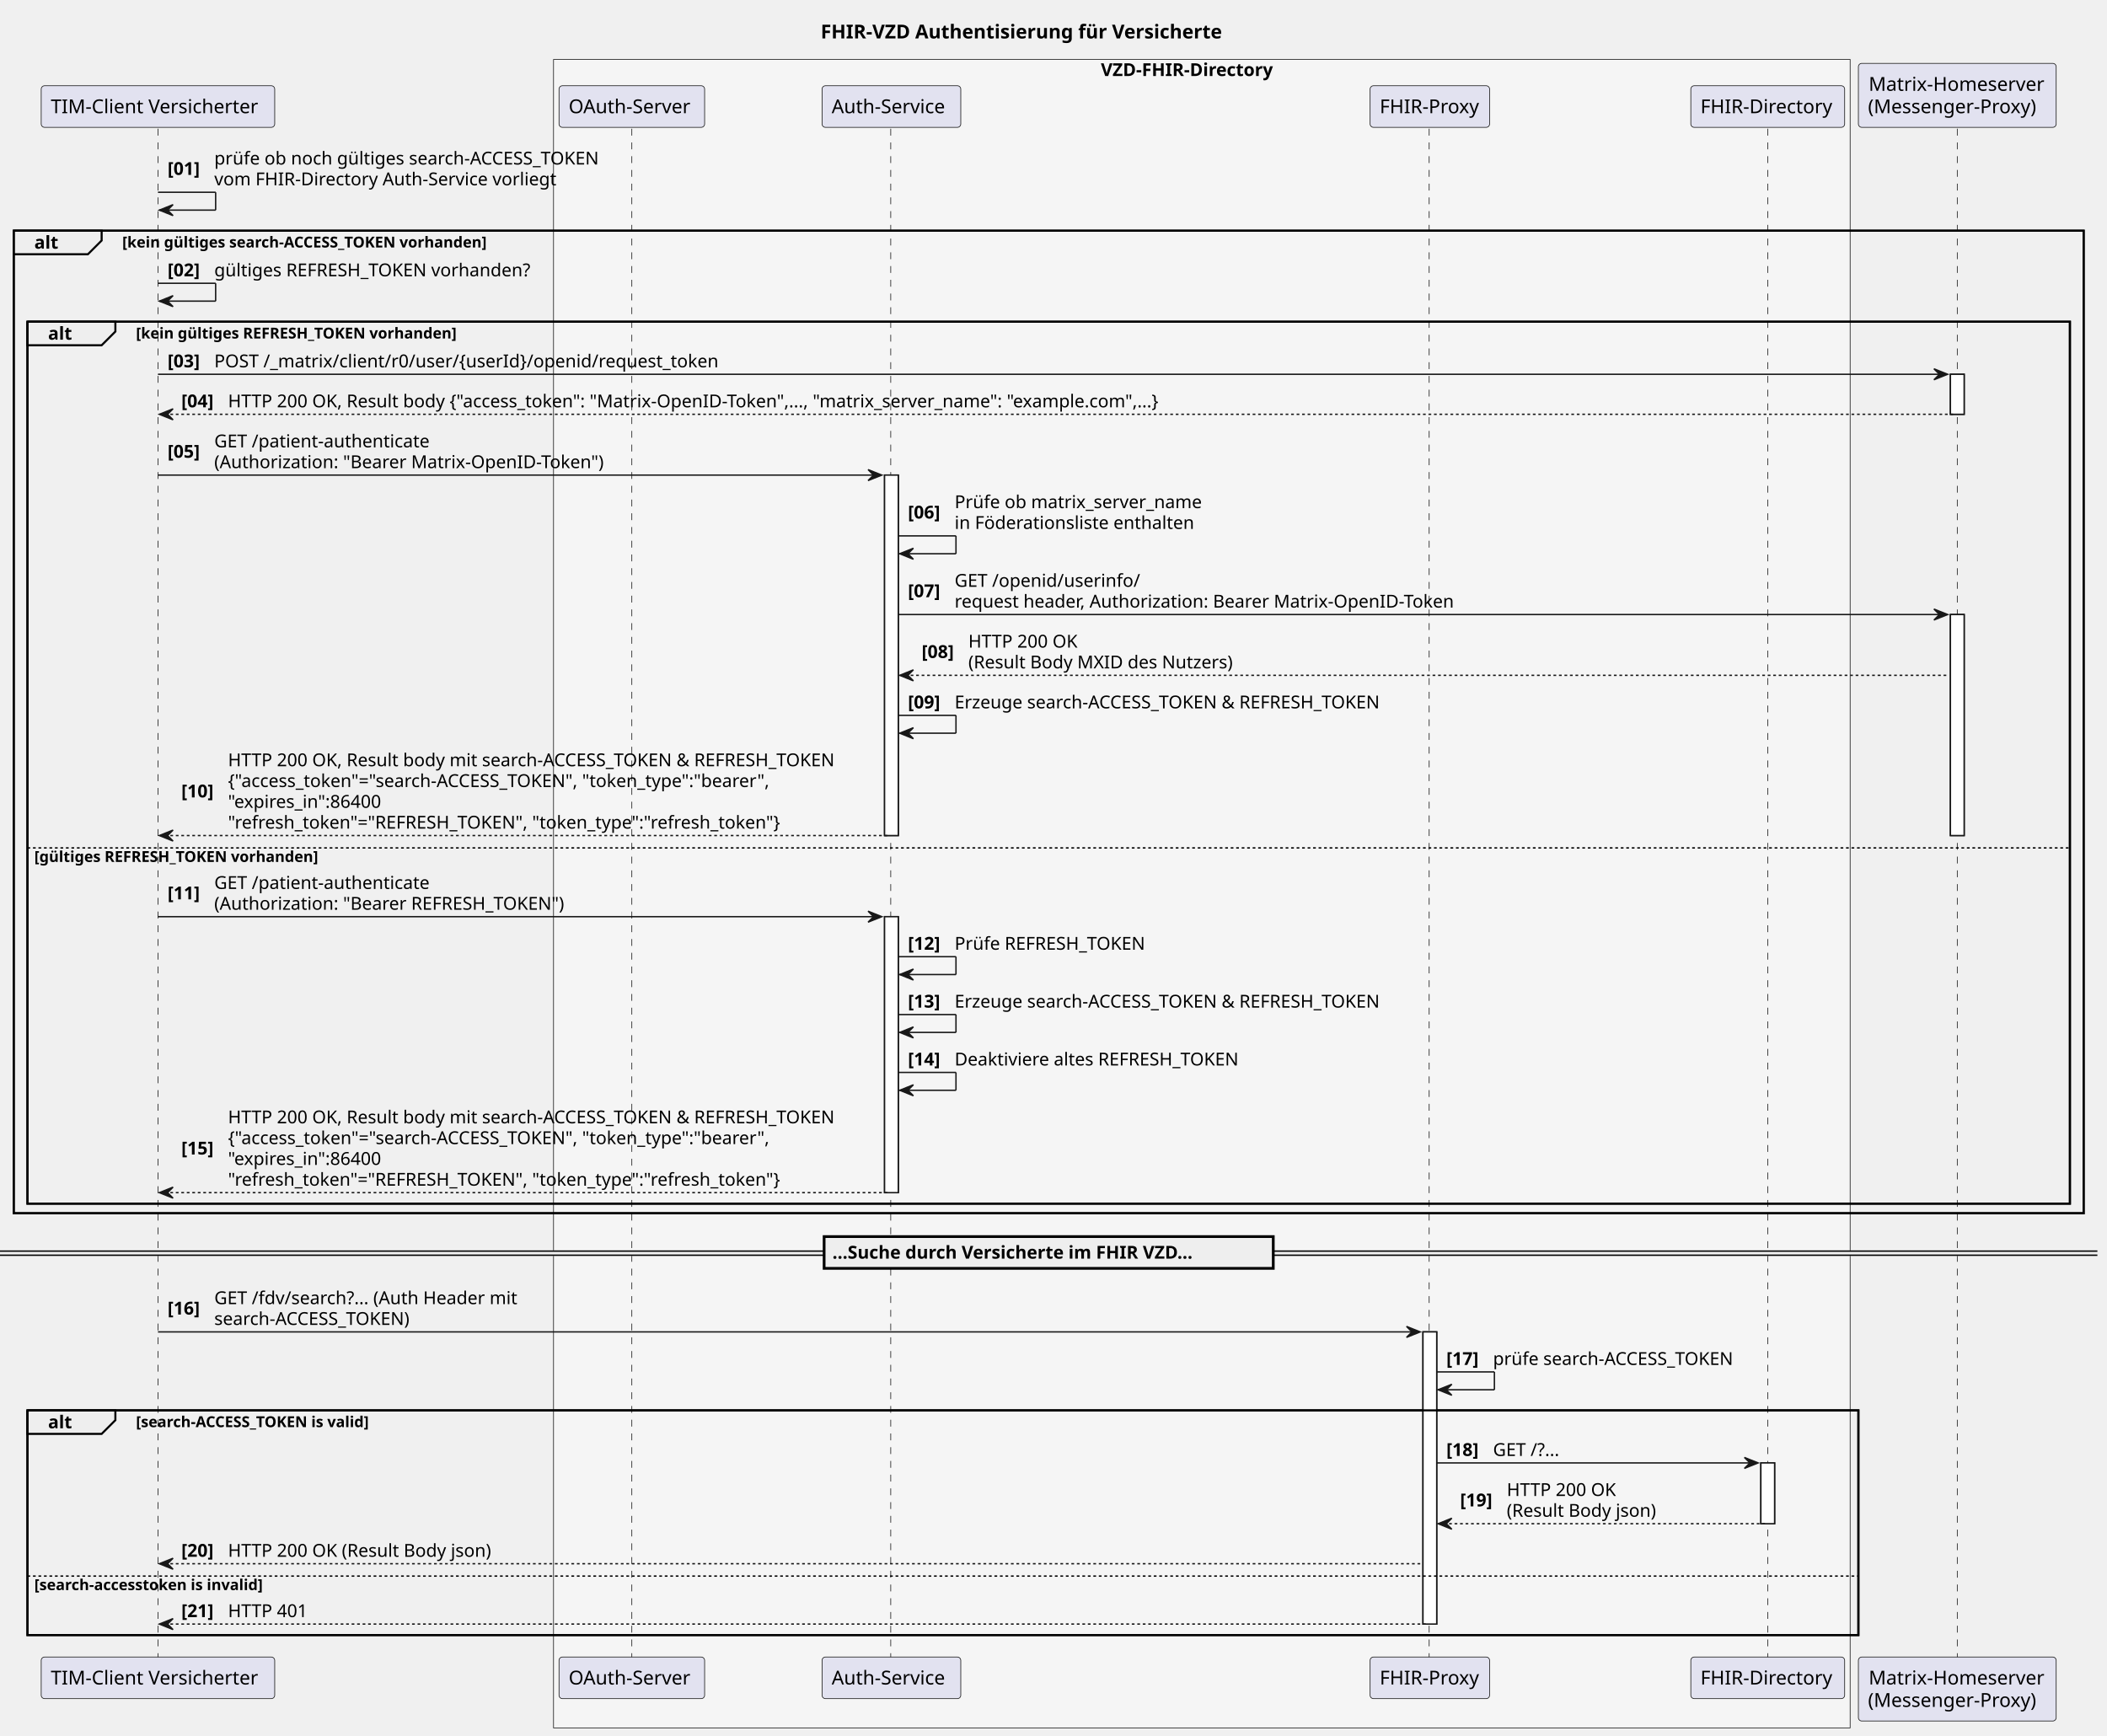
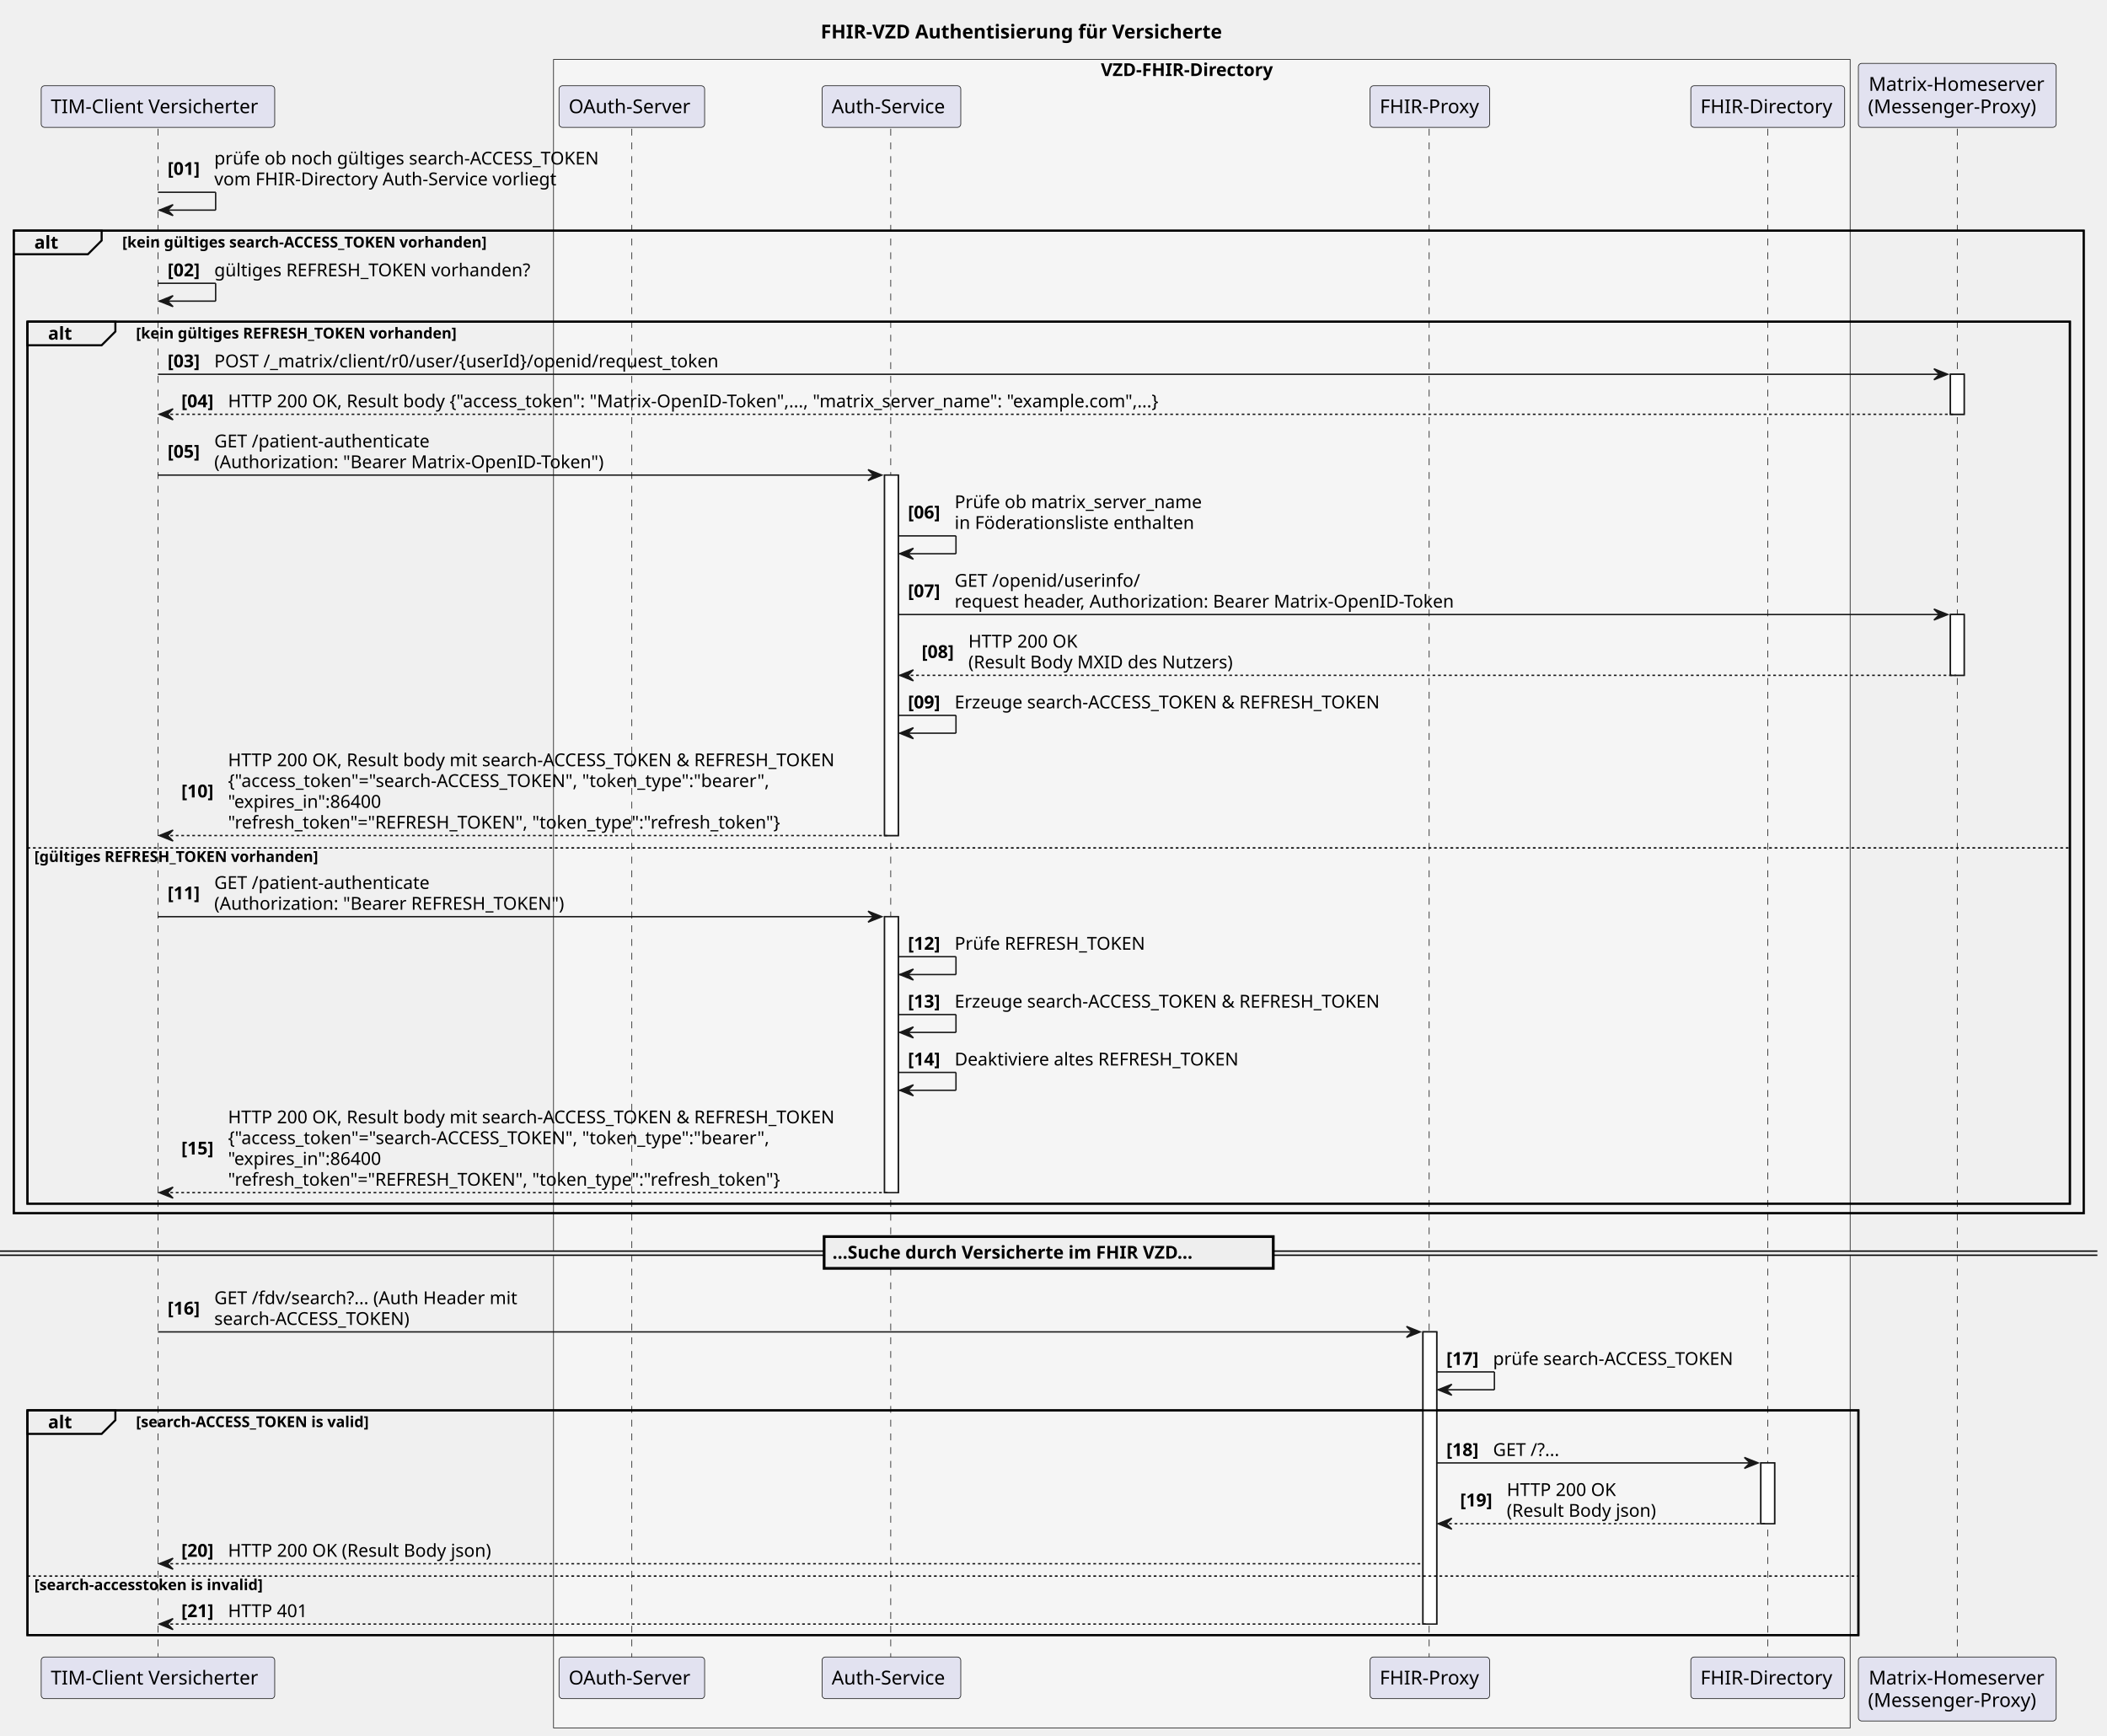
<svg xmlns="http://www.w3.org/2000/svg" contentStyleType="text/css" height="1264px" preserveAspectRatio="none" style="width:1534px;height:1264px;background:#FFFFFF;" version="1.1" viewBox="0 0 1534 1264" width="1534px" zoomAndPan="magnify">
  <defs />
  <g>
    <text fill="#000000" font-family="sans-serif" font-size="14" font-weight="bold" lengthAdjust="spacing" textLength="331" x="597.5" y="27.995">FHIR-VZD Authentisierung für Versicherte</text>
    <rect fill="#F5F5F5" height="1214.812" style="stroke:#181818;stroke-width:0.5;" width="944" x="403" y="43.297" />
    <text fill="#000000" font-family="sans-serif" font-size="13" font-weight="bold" lengthAdjust="spacing" textLength="142" x="801.5" y="55.364">VZD-FHIR-Directory</text>
    <rect fill="#FFFFFF" height="262.461" style="stroke:#181818;stroke-width:1.0;" width="10" x="644" y="345.922" />
    <rect fill="#FFFFFF" height="200.93" style="stroke:#181818;stroke-width:1.0;" width="10" x="644" y="667.453" />
    <rect fill="#FFFFFF" height="212.734" style="stroke:#181818;stroke-width:1.0;" width="10" x="1036" y="969.781" />
    <rect fill="#FFFFFF" height="44.266" style="stroke:#181818;stroke-width:1.0;" width="10" x="1282" y="1065.18" />
    <rect fill="#FFFFFF" height="29.133" style="stroke:#181818;stroke-width:1.0;" width="10" x="1420" y="272.523" />
-     <rect fill="#FFFFFF" height="160.93" style="stroke:#181818;stroke-width:1.0;" width="10" x="1420" y="447.453" />
+     <rect fill="#FFFFFF" height="44.266" style="stroke:#181818;stroke-width:1.0;" width="10" x="1420" y="447.453" />
    <rect fill="none" height="715.391" style="stroke:#000000;stroke-width:1.5;" width="1507" x="10" y="167.992" />
    <rect fill="none" height="642.125" style="stroke:#000000;stroke-width:1.5;" width="1487" x="20" y="234.258" />
    <rect fill="none" height="163.602" style="stroke:#000000;stroke-width:1.5;" width="1333" x="20" y="1026.914" />
    <line style="stroke:#181818;stroke-width:0.5;stroke-dasharray:5.0,5.0;" x1="115" x2="115" y1="93.727" y2="1207.516" />
    <line style="stroke:#181818;stroke-width:0.5;stroke-dasharray:5.0,5.0;" x1="460" x2="460" y1="93.727" y2="1207.516" />
    <line style="stroke:#181818;stroke-width:0.5;stroke-dasharray:5.0,5.0;" x1="648.5" x2="648.5" y1="93.727" y2="1207.516" />
    <line style="stroke:#181818;stroke-width:0.5;stroke-dasharray:5.0,5.0;" x1="1040.5" x2="1040.5" y1="93.727" y2="1207.516" />
    <line style="stroke:#181818;stroke-width:0.5;stroke-dasharray:5.0,5.0;" x1="1287" x2="1287" y1="93.727" y2="1207.516" />
    <line style="stroke:#181818;stroke-width:0.5;stroke-dasharray:5.0,5.0;" x1="1425" x2="1425" y1="93.727" y2="1207.516" />
    <rect fill="#E2E2F0" height="30.297" rx="2.5" ry="2.5" style="stroke:#181818;stroke-width:0.5;" width="170" x="30" y="62.43" />
    <text fill="#000000" font-family="sans-serif" font-size="14" lengthAdjust="spacing" textLength="156" x="37" y="82.425">TIM-Client Versicherter</text>
    <rect fill="#E2E2F0" height="30.297" rx="2.5" ry="2.5" style="stroke:#181818;stroke-width:0.5;" width="170" x="30" y="1206.516" />
    <text fill="#000000" font-family="sans-serif" font-size="14" lengthAdjust="spacing" textLength="156" x="37" y="1226.511">TIM-Client Versicherter</text>
    <rect fill="#E2E2F0" height="30.297" rx="2.5" ry="2.5" style="stroke:#181818;stroke-width:0.5;" width="106" x="407" y="62.43" />
    <text fill="#000000" font-family="sans-serif" font-size="14" lengthAdjust="spacing" textLength="92" x="414" y="82.425">OAuth-Server</text>
    <rect fill="#E2E2F0" height="30.297" rx="2.5" ry="2.5" style="stroke:#181818;stroke-width:0.5;" width="106" x="407" y="1206.516" />
    <text fill="#000000" font-family="sans-serif" font-size="14" lengthAdjust="spacing" textLength="92" x="414" y="1226.511">OAuth-Server</text>
    <rect fill="#E2E2F0" height="30.297" rx="2.5" ry="2.5" style="stroke:#181818;stroke-width:0.5;" width="101" x="598.5" y="62.43" />
    <text fill="#000000" font-family="sans-serif" font-size="14" lengthAdjust="spacing" textLength="87" x="605.5" y="82.425">Auth-Service</text>
    <rect fill="#E2E2F0" height="30.297" rx="2.5" ry="2.5" style="stroke:#181818;stroke-width:0.5;" width="101" x="598.5" y="1206.516" />
    <text fill="#000000" font-family="sans-serif" font-size="14" lengthAdjust="spacing" textLength="87" x="605.5" y="1226.511">Auth-Service</text>
    <rect fill="#E2E2F0" height="30.297" rx="2.5" ry="2.5" style="stroke:#181818;stroke-width:0.5;" width="87" x="997.5" y="62.43" />
    <text fill="#000000" font-family="sans-serif" font-size="14" lengthAdjust="spacing" textLength="73" x="1004.5" y="82.425">FHIR-Proxy</text>
    <rect fill="#E2E2F0" height="30.297" rx="2.5" ry="2.5" style="stroke:#181818;stroke-width:0.5;" width="87" x="997.5" y="1206.516" />
    <text fill="#000000" font-family="sans-serif" font-size="14" lengthAdjust="spacing" textLength="73" x="1004.5" y="1226.511">FHIR-Proxy</text>
    <rect fill="#E2E2F0" height="30.297" rx="2.5" ry="2.5" style="stroke:#181818;stroke-width:0.5;" width="112" x="1231" y="62.43" />
    <text fill="#000000" font-family="sans-serif" font-size="14" lengthAdjust="spacing" textLength="98" x="1238" y="82.425">FHIR-Directory</text>
    <rect fill="#E2E2F0" height="30.297" rx="2.5" ry="2.5" style="stroke:#181818;stroke-width:0.5;" width="112" x="1231" y="1206.516" />
    <text fill="#000000" font-family="sans-serif" font-size="14" lengthAdjust="spacing" textLength="98" x="1238" y="1226.511">FHIR-Directory</text>
    <rect fill="#E2E2F0" height="46.594" rx="2.5" ry="2.5" style="stroke:#181818;stroke-width:0.5;" width="144" x="1353" y="46.133" />
    <text fill="#000000" font-family="sans-serif" font-size="14" lengthAdjust="spacing" textLength="129" x="1360.5" y="66.128">Matrix-Homeserver</text>
    <text fill="#000000" font-family="sans-serif" font-size="14" lengthAdjust="spacing" textLength="130" x="1360" y="82.425">(Messenger-Proxy)</text>
    <rect fill="#E2E2F0" height="46.594" rx="2.5" ry="2.5" style="stroke:#181818;stroke-width:0.5;" width="144" x="1353" y="1206.516" />
    <text fill="#000000" font-family="sans-serif" font-size="14" lengthAdjust="spacing" textLength="129" x="1360.5" y="1226.511">Matrix-Homeserver</text>
    <text fill="#000000" font-family="sans-serif" font-size="14" lengthAdjust="spacing" textLength="130" x="1360" y="1242.808">(Messenger-Proxy)</text>
    <rect fill="#FFFFFF" height="262.461" style="stroke:#181818;stroke-width:1.0;" width="10" x="644" y="345.922" />
    <rect fill="#FFFFFF" height="200.93" style="stroke:#181818;stroke-width:1.0;" width="10" x="644" y="667.453" />
    <rect fill="#FFFFFF" height="212.734" style="stroke:#181818;stroke-width:1.0;" width="10" x="1036" y="969.781" />
    <rect fill="#FFFFFF" height="44.266" style="stroke:#181818;stroke-width:1.0;" width="10" x="1282" y="1065.18" />
    <rect fill="#FFFFFF" height="29.133" style="stroke:#181818;stroke-width:1.0;" width="10" x="1420" y="272.523" />
-     <rect fill="#FFFFFF" height="160.93" style="stroke:#181818;stroke-width:1.0;" width="10" x="1420" y="447.453" />
+     <rect fill="#FFFFFF" height="44.266" style="stroke:#181818;stroke-width:1.0;" width="10" x="1420" y="447.453" />
    <line style="stroke:#181818;stroke-width:1.0;" x1="115" x2="157" y1="139.992" y2="139.992" />
    <line style="stroke:#181818;stroke-width:1.0;" x1="157" x2="157" y1="139.992" y2="152.992" />
    <line style="stroke:#181818;stroke-width:1.0;" x1="116" x2="157" y1="152.992" y2="152.992" />
    <polygon fill="#181818" points="126,148.992,116,152.992,126,156.992,122,152.992" style="stroke:#181818;stroke-width:1.0;" />
    <text fill="#000000" font-family="sans-serif" font-size="13" font-weight="bold" lengthAdjust="spacing" textLength="30" x="122" y="127.36">[01]</text>
    <text fill="#000000" font-family="sans-serif" font-size="13" lengthAdjust="spacing" textLength="297" x="156" y="119.793">prüfe ob noch gültiges search-ACCESS_TOKEN</text>
    <text fill="#000000" font-family="sans-serif" font-size="13" lengthAdjust="spacing" textLength="260" x="156" y="134.926">vom FHIR-Directory Auth-Service vorliegt</text>
    <path d="M10,167.992 L74,167.992 L74,175.125 L64,185.125 L10,185.125 L10,167.992 " fill="#EEEEEE" style="stroke:#000000;stroke-width:1.5;" />
    <rect fill="none" height="715.391" style="stroke:#000000;stroke-width:1.5;" width="1507" x="10" y="167.992" />
    <text fill="#000000" font-family="sans-serif" font-size="13" font-weight="bold" lengthAdjust="spacing" textLength="19" x="25" y="181.059">alt</text>
    <text fill="#000000" font-family="sans-serif" font-size="11" font-weight="bold" lengthAdjust="spacing" textLength="317" x="89" y="180.203">[kein gültiges search-ACCESS_TOKEN vorhanden]</text>
    <line style="stroke:#181818;stroke-width:1.0;" x1="115" x2="157" y1="206.258" y2="206.258" />
    <line style="stroke:#181818;stroke-width:1.0;" x1="157" x2="157" y1="206.258" y2="219.258" />
    <line style="stroke:#181818;stroke-width:1.0;" x1="116" x2="157" y1="219.258" y2="219.258" />
    <polygon fill="#181818" points="126,215.258,116,219.258,126,223.258,122,219.258" style="stroke:#181818;stroke-width:1.0;" />
    <text fill="#000000" font-family="sans-serif" font-size="13" font-weight="bold" lengthAdjust="spacing" textLength="30" x="122" y="201.192">[02]</text>
    <text fill="#000000" font-family="sans-serif" font-size="13" lengthAdjust="spacing" textLength="241" x="156" y="201.192">gültiges REFRESH_TOKEN vorhanden?</text>
    <path d="M20,234.258 L84,234.258 L84,241.391 L74,251.391 L20,251.391 L20,234.258 " fill="#EEEEEE" style="stroke:#000000;stroke-width:1.5;" />
    <rect fill="none" height="642.125" style="stroke:#000000;stroke-width:1.5;" width="1487" x="20" y="234.258" />
    <text fill="#000000" font-family="sans-serif" font-size="13" font-weight="bold" lengthAdjust="spacing" textLength="19" x="35" y="247.325">alt</text>
    <text fill="#000000" font-family="sans-serif" font-size="11" font-weight="bold" lengthAdjust="spacing" textLength="276" x="99" y="246.468">[kein gültiges REFRESH_TOKEN vorhanden]</text>
    <polygon fill="#181818" points="1408,268.523,1418,272.523,1408,276.523,1412,272.523" style="stroke:#181818;stroke-width:1.0;" />
    <line style="stroke:#181818;stroke-width:1.0;" x1="115" x2="1414" y1="272.523" y2="272.523" />
    <text fill="#000000" font-family="sans-serif" font-size="13" font-weight="bold" lengthAdjust="spacing" textLength="30" x="122" y="267.457">[03]</text>
    <text fill="#000000" font-family="sans-serif" font-size="13" lengthAdjust="spacing" textLength="379" x="156" y="267.457">POST /_matrix/client/r0/user/{userId}/openid/request_token</text>
    <polygon fill="#181818" points="126,297.656,116,301.656,126,305.656,122,301.656" style="stroke:#181818;stroke-width:1.0;" />
    <line style="stroke:#181818;stroke-width:1.0;stroke-dasharray:2.0,2.0;" x1="120" x2="1424" y1="301.656" y2="301.656" />
    <text fill="#000000" font-family="sans-serif" font-size="13" font-weight="bold" lengthAdjust="spacing" textLength="30" x="132" y="296.59">[04]</text>
    <text fill="#000000" font-family="sans-serif" font-size="13" lengthAdjust="spacing" textLength="720" x="166" y="296.59">HTTP 200 OK, Result body {"access_token": "Matrix-OpenID-Token",..., "matrix_server_name": "example.com",...}</text>
    <polygon fill="#181818" points="632,341.922,642,345.922,632,349.922,636,345.922" style="stroke:#181818;stroke-width:1.0;" />
    <line style="stroke:#181818;stroke-width:1.0;" x1="115" x2="638" y1="345.922" y2="345.922" />
    <text fill="#000000" font-family="sans-serif" font-size="13" font-weight="bold" lengthAdjust="spacing" textLength="30" x="122" y="333.29">[05]</text>
    <text fill="#000000" font-family="sans-serif" font-size="13" lengthAdjust="spacing" textLength="164" x="156" y="325.723">GET /patient-authenticate</text>
    <text fill="#000000" font-family="sans-serif" font-size="13" lengthAdjust="spacing" textLength="294" x="156" y="340.856">(Authorization: "Bearer Matrix-OpenID-Token")</text>
    <line style="stroke:#181818;stroke-width:1.0;" x1="654" x2="696" y1="390.188" y2="390.188" />
    <line style="stroke:#181818;stroke-width:1.0;" x1="696" x2="696" y1="390.188" y2="403.188" />
    <line style="stroke:#181818;stroke-width:1.0;" x1="655" x2="696" y1="403.188" y2="403.188" />
    <polygon fill="#181818" points="665,399.188,655,403.188,665,407.188,661,403.188" style="stroke:#181818;stroke-width:1.0;" />
    <text fill="#000000" font-family="sans-serif" font-size="13" font-weight="bold" lengthAdjust="spacing" textLength="30" x="661" y="377.555">[06]</text>
    <text fill="#000000" font-family="sans-serif" font-size="13" lengthAdjust="spacing" textLength="189" x="695" y="369.989">Prüfe ob matrix_server_name</text>
    <text fill="#000000" font-family="sans-serif" font-size="13" lengthAdjust="spacing" textLength="181" x="695" y="385.122">in Föderationsliste enthalten</text>
    <polygon fill="#181818" points="1408,443.453,1418,447.453,1408,451.453,1412,447.453" style="stroke:#181818;stroke-width:1.0;" />
    <line style="stroke:#181818;stroke-width:1.0;" x1="654" x2="1414" y1="447.453" y2="447.453" />
    <text fill="#000000" font-family="sans-serif" font-size="13" font-weight="bold" lengthAdjust="spacing" textLength="30" x="661" y="434.821">[07]</text>
    <text fill="#000000" font-family="sans-serif" font-size="13" lengthAdjust="spacing" textLength="135" x="695" y="427.254">GET /openid/userinfo/</text>
    <text fill="#000000" font-family="sans-serif" font-size="13" lengthAdjust="spacing" textLength="380" x="695" y="442.387">request header, Authorization: Bearer Matrix-OpenID-Token</text>
    <polygon fill="#181818" points="665,487.719,655,491.719,665,495.719,661,491.719" style="stroke:#181818;stroke-width:1.0;" />
-     <line style="stroke:#181818;stroke-width:1.0;stroke-dasharray:2.0,2.0;" x1="659" x2="1419" y1="491.719" y2="491.719" />
+     <line style="stroke:#181818;stroke-width:1.0;stroke-dasharray:2.0,2.0;" x1="659" x2="1424" y1="491.719" y2="491.719" />
    <text fill="#000000" font-family="sans-serif" font-size="13" font-weight="bold" lengthAdjust="spacing" textLength="30" x="671" y="479.086">[08]</text>
    <text fill="#000000" font-family="sans-serif" font-size="13" lengthAdjust="spacing" textLength="82" x="705" y="471.52">HTTP 200 OK</text>
    <text fill="#000000" font-family="sans-serif" font-size="13" lengthAdjust="spacing" textLength="202" x="705" y="486.653">(Result Body MXID des Nutzers)</text>
    <line style="stroke:#181818;stroke-width:1.0;" x1="654" x2="696" y1="520.852" y2="520.852" />
    <line style="stroke:#181818;stroke-width:1.0;" x1="696" x2="696" y1="520.852" y2="533.852" />
    <line style="stroke:#181818;stroke-width:1.0;" x1="655" x2="696" y1="533.852" y2="533.852" />
    <polygon fill="#181818" points="665,529.852,655,533.852,665,537.852,661,533.852" style="stroke:#181818;stroke-width:1.0;" />
    <text fill="#000000" font-family="sans-serif" font-size="13" font-weight="bold" lengthAdjust="spacing" textLength="30" x="661" y="515.786">[09]</text>
    <text fill="#000000" font-family="sans-serif" font-size="13" lengthAdjust="spacing" textLength="334" x="695" y="515.786">Erzeuge search-ACCESS_TOKEN &amp; REFRESH_TOKEN</text>
    <polygon fill="#181818" points="126,604.383,116,608.383,126,612.383,122,608.383" style="stroke:#181818;stroke-width:1.0;" />
    <line style="stroke:#181818;stroke-width:1.0;stroke-dasharray:2.0,2.0;" x1="120" x2="648" y1="608.383" y2="608.383" />
    <text fill="#000000" font-family="sans-serif" font-size="13" font-weight="bold" lengthAdjust="spacing" textLength="30" x="132" y="580.618">[10]</text>
    <text fill="#000000" font-family="sans-serif" font-size="13" lengthAdjust="spacing" textLength="471" x="166" y="557.918">HTTP 200 OK, Result body mit search-ACCESS_TOKEN &amp; REFRESH_TOKEN</text>
    <text fill="#000000" font-family="sans-serif" font-size="13" lengthAdjust="spacing" textLength="426" x="166" y="573.051">{"access_token"="search-ACCESS_TOKEN", "token_type":"bearer",</text>
    <text fill="#000000" font-family="sans-serif" font-size="13" lengthAdjust="spacing" textLength="118" x="166" y="588.184">"expires_in":86400</text>
    <text fill="#000000" font-family="sans-serif" font-size="13" lengthAdjust="spacing" textLength="426" x="166" y="603.317">"refresh_token"="REFRESH_TOKEN", "token_type":"refresh_token"}</text>
    <line style="stroke:#000000;stroke-width:1.0;stroke-dasharray:2.0,2.0;" x1="20" x2="1507" y1="617.383" y2="617.383" />
    <text fill="#000000" font-family="sans-serif" font-size="11" font-weight="bold" lengthAdjust="spacing" textLength="245" x="25" y="627.593">[gültiges REFRESH_TOKEN vorhanden]</text>
    <polygon fill="#181818" points="632,663.453,642,667.453,632,671.453,636,667.453" style="stroke:#181818;stroke-width:1.0;" />
    <line style="stroke:#181818;stroke-width:1.0;" x1="115" x2="638" y1="667.453" y2="667.453" />
    <text fill="#000000" font-family="sans-serif" font-size="13" font-weight="bold" lengthAdjust="spacing" textLength="30" x="122" y="654.821">[11]</text>
    <text fill="#000000" font-family="sans-serif" font-size="13" lengthAdjust="spacing" textLength="164" x="156" y="647.254">GET /patient-authenticate</text>
    <text fill="#000000" font-family="sans-serif" font-size="13" lengthAdjust="spacing" textLength="268" x="156" y="662.387">(Authorization: "Bearer REFRESH_TOKEN")</text>
    <line style="stroke:#181818;stroke-width:1.0;" x1="654" x2="696" y1="696.586" y2="696.586" />
    <line style="stroke:#181818;stroke-width:1.0;" x1="696" x2="696" y1="696.586" y2="709.586" />
    <line style="stroke:#181818;stroke-width:1.0;" x1="655" x2="696" y1="709.586" y2="709.586" />
    <polygon fill="#181818" points="665,705.586,655,709.586,665,713.586,661,709.586" style="stroke:#181818;stroke-width:1.0;" />
    <text fill="#000000" font-family="sans-serif" font-size="13" font-weight="bold" lengthAdjust="spacing" textLength="30" x="661" y="691.52">[12]</text>
    <text fill="#000000" font-family="sans-serif" font-size="13" lengthAdjust="spacing" textLength="145" x="695" y="691.52">Prüfe REFRESH_TOKEN</text>
    <line style="stroke:#181818;stroke-width:1.0;" x1="654" x2="696" y1="738.719" y2="738.719" />
    <line style="stroke:#181818;stroke-width:1.0;" x1="696" x2="696" y1="738.719" y2="751.719" />
    <line style="stroke:#181818;stroke-width:1.0;" x1="655" x2="696" y1="751.719" y2="751.719" />
    <polygon fill="#181818" points="665,747.719,655,751.719,665,755.719,661,751.719" style="stroke:#181818;stroke-width:1.0;" />
    <text fill="#000000" font-family="sans-serif" font-size="13" font-weight="bold" lengthAdjust="spacing" textLength="30" x="661" y="733.653">[13]</text>
    <text fill="#000000" font-family="sans-serif" font-size="13" lengthAdjust="spacing" textLength="334" x="695" y="733.653">Erzeuge search-ACCESS_TOKEN &amp; REFRESH_TOKEN</text>
    <line style="stroke:#181818;stroke-width:1.0;" x1="654" x2="696" y1="780.852" y2="780.852" />
    <line style="stroke:#181818;stroke-width:1.0;" x1="696" x2="696" y1="780.852" y2="793.852" />
    <line style="stroke:#181818;stroke-width:1.0;" x1="655" x2="696" y1="793.852" y2="793.852" />
    <polygon fill="#181818" points="665,789.852,655,793.852,665,797.852,661,793.852" style="stroke:#181818;stroke-width:1.0;" />
    <text fill="#000000" font-family="sans-serif" font-size="13" font-weight="bold" lengthAdjust="spacing" textLength="30" x="661" y="775.786">[14]</text>
    <text fill="#000000" font-family="sans-serif" font-size="13" lengthAdjust="spacing" textLength="219" x="695" y="775.786">Deaktiviere altes REFRESH_TOKEN</text>
    <polygon fill="#181818" points="126,864.383,116,868.383,126,872.383,122,868.383" style="stroke:#181818;stroke-width:1.0;" />
    <line style="stroke:#181818;stroke-width:1.0;stroke-dasharray:2.0,2.0;" x1="120" x2="648" y1="868.383" y2="868.383" />
    <text fill="#000000" font-family="sans-serif" font-size="13" font-weight="bold" lengthAdjust="spacing" textLength="30" x="132" y="840.618">[15]</text>
    <text fill="#000000" font-family="sans-serif" font-size="13" lengthAdjust="spacing" textLength="471" x="166" y="817.918">HTTP 200 OK, Result body mit search-ACCESS_TOKEN &amp; REFRESH_TOKEN</text>
    <text fill="#000000" font-family="sans-serif" font-size="13" lengthAdjust="spacing" textLength="426" x="166" y="833.051">{"access_token"="search-ACCESS_TOKEN", "token_type":"bearer",</text>
    <text fill="#000000" font-family="sans-serif" font-size="13" lengthAdjust="spacing" textLength="118" x="166" y="848.184">"expires_in":86400</text>
    <text fill="#000000" font-family="sans-serif" font-size="13" lengthAdjust="spacing" textLength="426" x="166" y="863.317">"refresh_token"="REFRESH_TOKEN", "token_type":"refresh_token"}</text>
    <rect fill="#EEEEEE" height="3" style="stroke:#EEEEEE;stroke-width:1.0;" width="1527" x="0" y="910.949" />
    <line style="stroke:#000000;stroke-width:1.0;" x1="0" x2="1527" y1="910.949" y2="910.949" />
    <line style="stroke:#000000;stroke-width:1.0;" x1="0" x2="1527" y1="913.949" y2="913.949" />
    <rect fill="#EEEEEE" height="23.133" style="stroke:#000000;stroke-width:2.0;" width="327" x="600" y="900.383" />
    <text fill="#000000" font-family="sans-serif" font-size="13" font-weight="bold" lengthAdjust="spacing" textLength="308" x="606" y="916.45">...Suche durch Versicherte im FHIR VZD...</text>
    <polygon fill="#181818" points="1024,965.781,1034,969.781,1024,973.781,1028,969.781" style="stroke:#181818;stroke-width:1.0;" />
    <line style="stroke:#181818;stroke-width:1.0;" x1="115" x2="1030" y1="969.781" y2="969.781" />
    <text fill="#000000" font-family="sans-serif" font-size="13" font-weight="bold" lengthAdjust="spacing" textLength="30" x="122" y="957.149">[16]</text>
    <text fill="#000000" font-family="sans-serif" font-size="13" lengthAdjust="spacing" textLength="233" x="156" y="949.582">GET /fdv/search?... (Auth Header mit</text>
    <text fill="#000000" font-family="sans-serif" font-size="13" lengthAdjust="spacing" textLength="156" x="156" y="964.715">search-ACCESS_TOKEN)</text>
    <line style="stroke:#181818;stroke-width:1.0;" x1="1046" x2="1088" y1="998.914" y2="998.914" />
    <line style="stroke:#181818;stroke-width:1.0;" x1="1088" x2="1088" y1="998.914" y2="1011.914" />
    <line style="stroke:#181818;stroke-width:1.0;" x1="1047" x2="1088" y1="1011.914" y2="1011.914" />
    <polygon fill="#181818" points="1057,1007.914,1047,1011.914,1057,1015.914,1053,1011.914" style="stroke:#181818;stroke-width:1.0;" />
    <text fill="#000000" font-family="sans-serif" font-size="13" font-weight="bold" lengthAdjust="spacing" textLength="30" x="1053" y="993.848">[17]</text>
    <text fill="#000000" font-family="sans-serif" font-size="13" lengthAdjust="spacing" textLength="188" x="1087" y="993.848">prüfe search-ACCESS_TOKEN</text>
    <path d="M20,1026.914 L84,1026.914 L84,1034.047 L74,1044.047 L20,1044.047 L20,1026.914 " fill="#EEEEEE" style="stroke:#000000;stroke-width:1.5;" />
    <rect fill="none" height="163.602" style="stroke:#000000;stroke-width:1.5;" width="1333" x="20" y="1026.914" />
    <text fill="#000000" font-family="sans-serif" font-size="13" font-weight="bold" lengthAdjust="spacing" textLength="19" x="35" y="1039.981">alt</text>
    <text fill="#000000" font-family="sans-serif" font-size="11" font-weight="bold" lengthAdjust="spacing" textLength="208" x="99" y="1039.124">[search-ACCESS_TOKEN is valid]</text>
    <polygon fill="#181818" points="1270,1061.18,1280,1065.18,1270,1069.18,1274,1065.18" style="stroke:#181818;stroke-width:1.0;" />
    <line style="stroke:#181818;stroke-width:1.0;" x1="1046" x2="1276" y1="1065.18" y2="1065.18" />
    <text fill="#000000" font-family="sans-serif" font-size="13" font-weight="bold" lengthAdjust="spacing" textLength="30" x="1053" y="1060.114">[18]</text>
    <text fill="#000000" font-family="sans-serif" font-size="13" lengthAdjust="spacing" textLength="52" x="1087" y="1060.114">GET /?...</text>
    <polygon fill="#181818" points="1057,1105.445,1047,1109.445,1057,1113.445,1053,1109.445" style="stroke:#181818;stroke-width:1.0;" />
    <line style="stroke:#181818;stroke-width:1.0;stroke-dasharray:2.0,2.0;" x1="1051" x2="1286" y1="1109.445" y2="1109.445" />
    <text fill="#000000" font-family="sans-serif" font-size="13" font-weight="bold" lengthAdjust="spacing" textLength="30" x="1063" y="1096.813">[19]</text>
    <text fill="#000000" font-family="sans-serif" font-size="13" lengthAdjust="spacing" textLength="82" x="1097" y="1089.247">HTTP 200 OK</text>
    <text fill="#000000" font-family="sans-serif" font-size="13" lengthAdjust="spacing" textLength="115" x="1097" y="1104.379">(Result Body json)</text>
    <polygon fill="#181818" points="126,1134.578,116,1138.578,126,1142.578,122,1138.578" style="stroke:#181818;stroke-width:1.0;" />
    <line style="stroke:#181818;stroke-width:1.0;stroke-dasharray:2.0,2.0;" x1="120" x2="1035" y1="1138.578" y2="1138.578" />
    <text fill="#000000" font-family="sans-serif" font-size="13" font-weight="bold" lengthAdjust="spacing" textLength="30" x="132" y="1133.512">[20]</text>
    <text fill="#000000" font-family="sans-serif" font-size="13" lengthAdjust="spacing" textLength="201" x="166" y="1133.512">HTTP 200 OK (Result Body json)</text>
    <line style="stroke:#000000;stroke-width:1.0;stroke-dasharray:2.0,2.0;" x1="20" x2="1353" y1="1147.578" y2="1147.578" />
    <text fill="#000000" font-family="sans-serif" font-size="11" font-weight="bold" lengthAdjust="spacing" textLength="200" x="25" y="1157.789">[search-accesstoken is invalid]</text>
    <polygon fill="#181818" points="126,1178.516,116,1182.516,126,1186.516,122,1182.516" style="stroke:#181818;stroke-width:1.0;" />
    <line style="stroke:#181818;stroke-width:1.0;stroke-dasharray:2.0,2.0;" x1="120" x2="1040" y1="1182.516" y2="1182.516" />
    <text fill="#000000" font-family="sans-serif" font-size="13" font-weight="bold" lengthAdjust="spacing" textLength="30" x="132" y="1177.45">[21]</text>
    <text fill="#000000" font-family="sans-serif" font-size="13" lengthAdjust="spacing" textLength="60" x="166" y="1177.45">HTTP 401</text>
  </g>
</svg>
